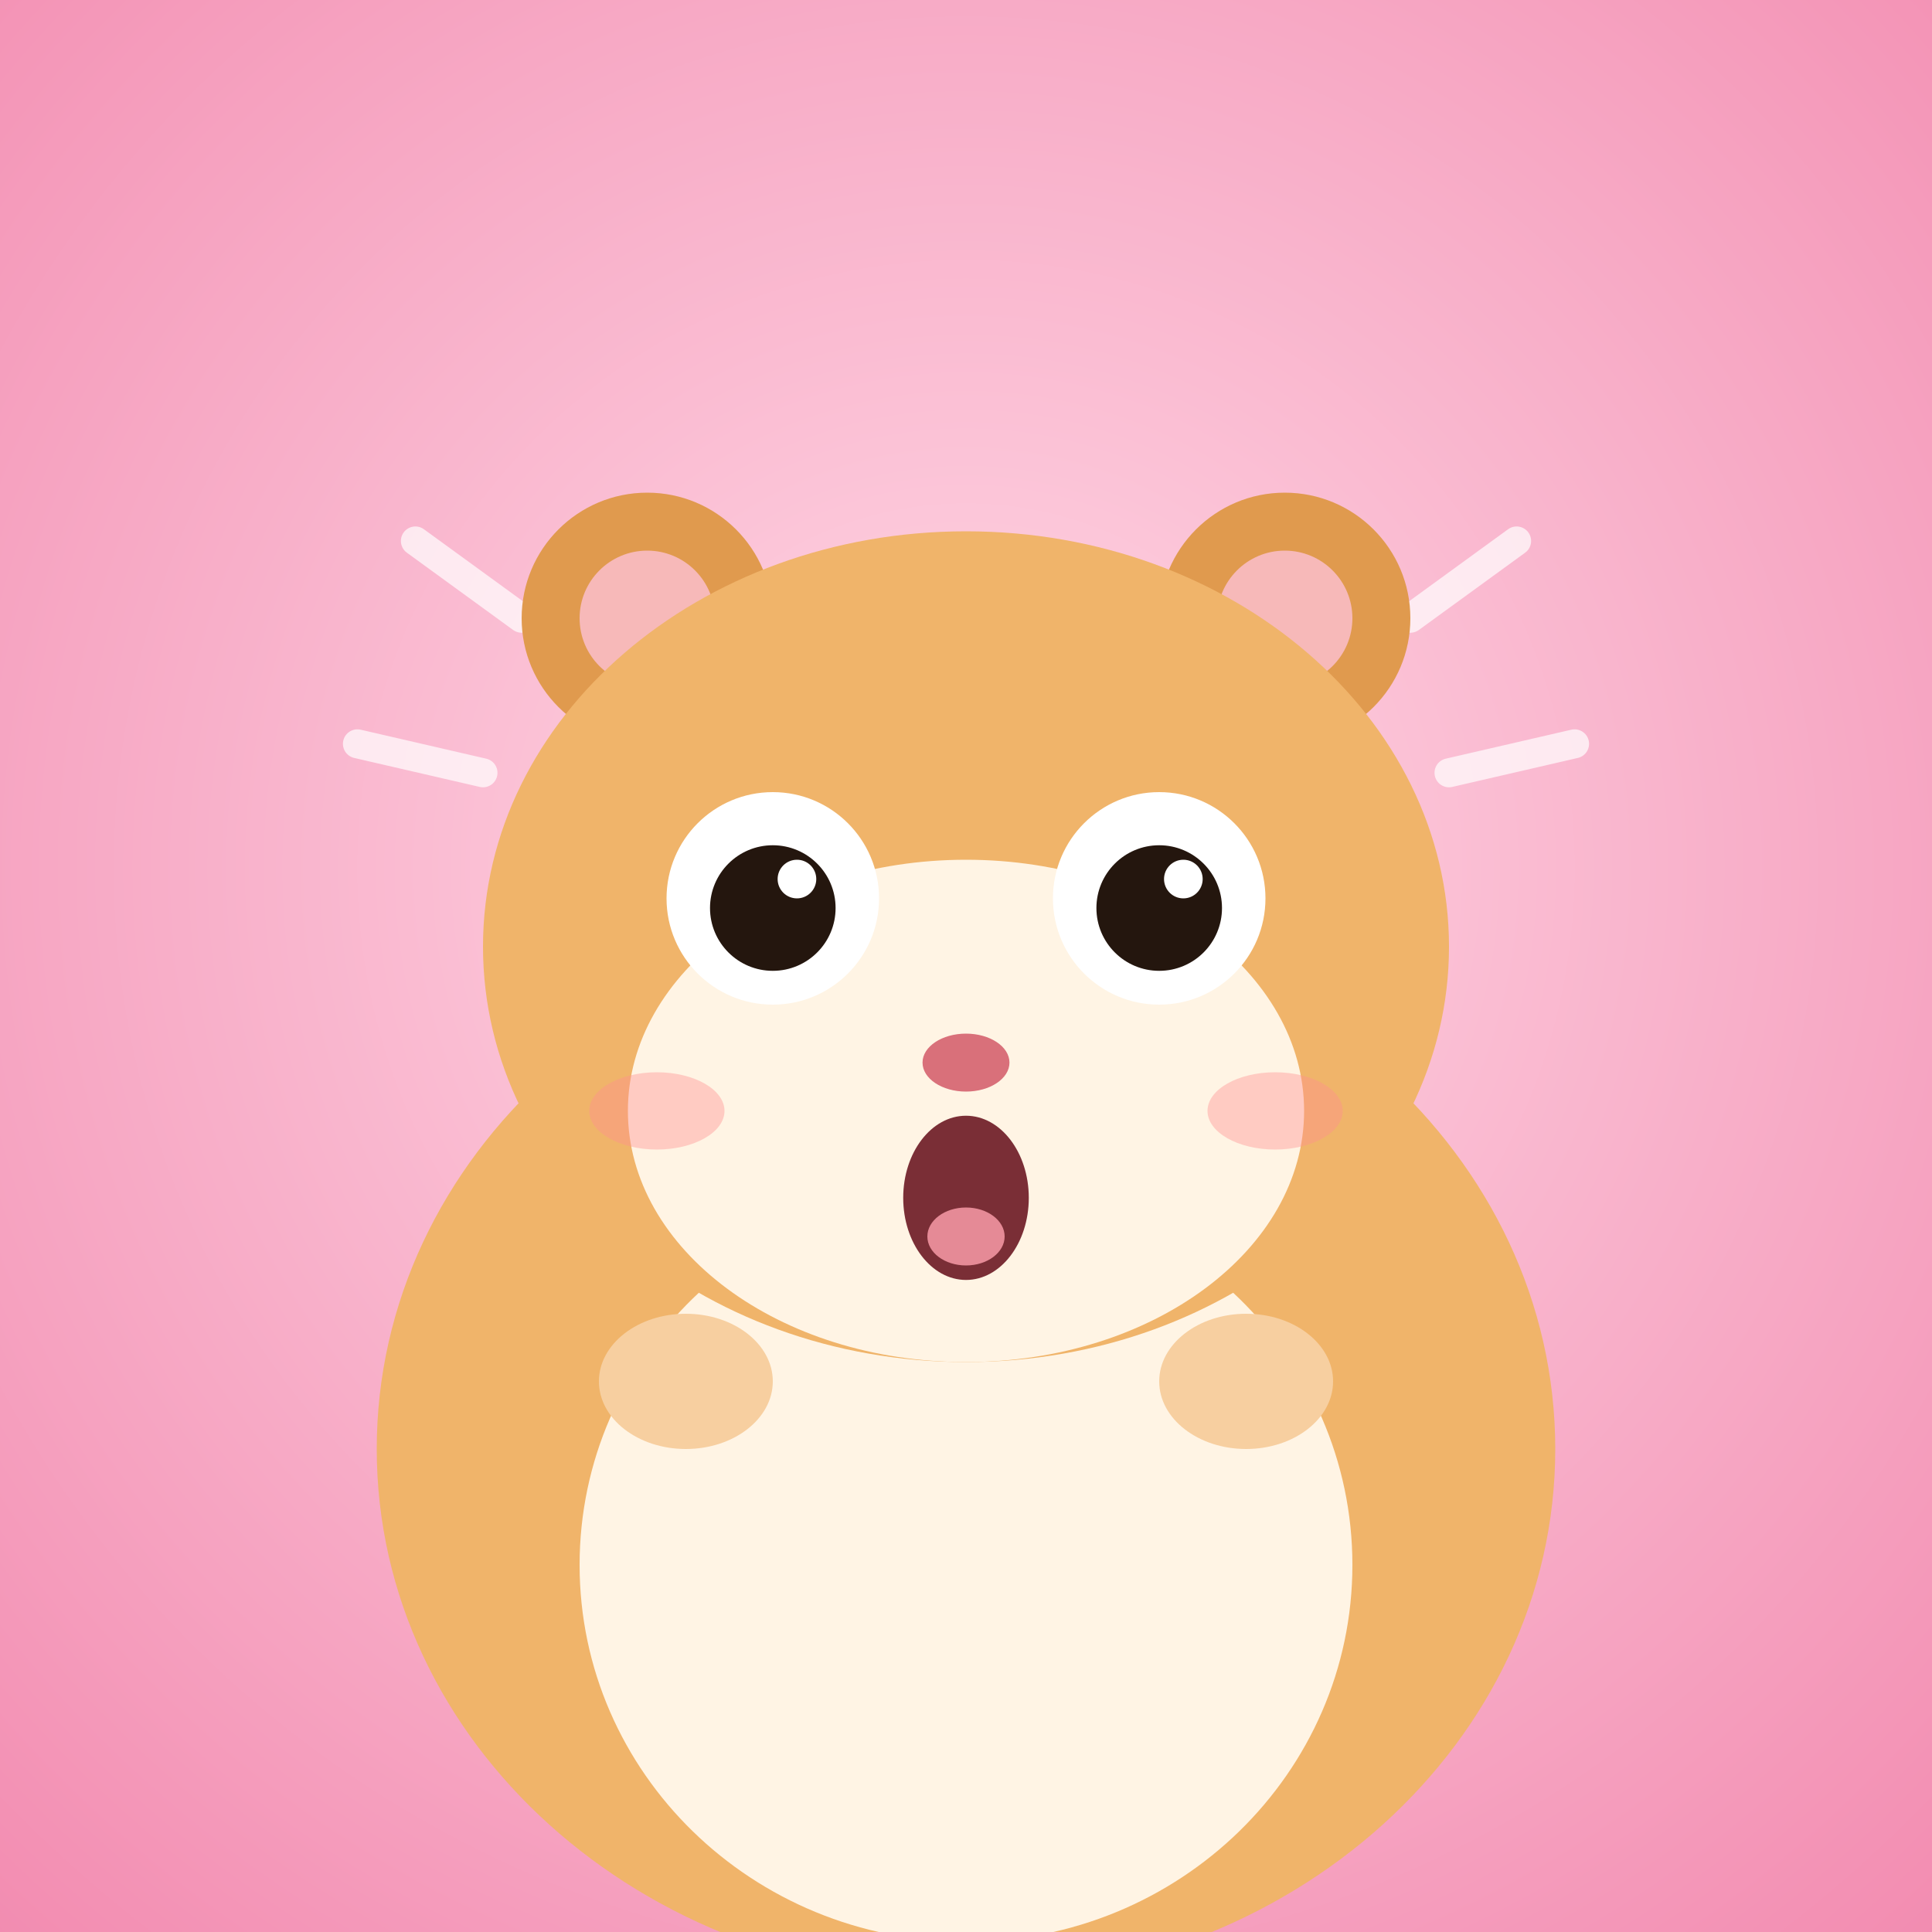
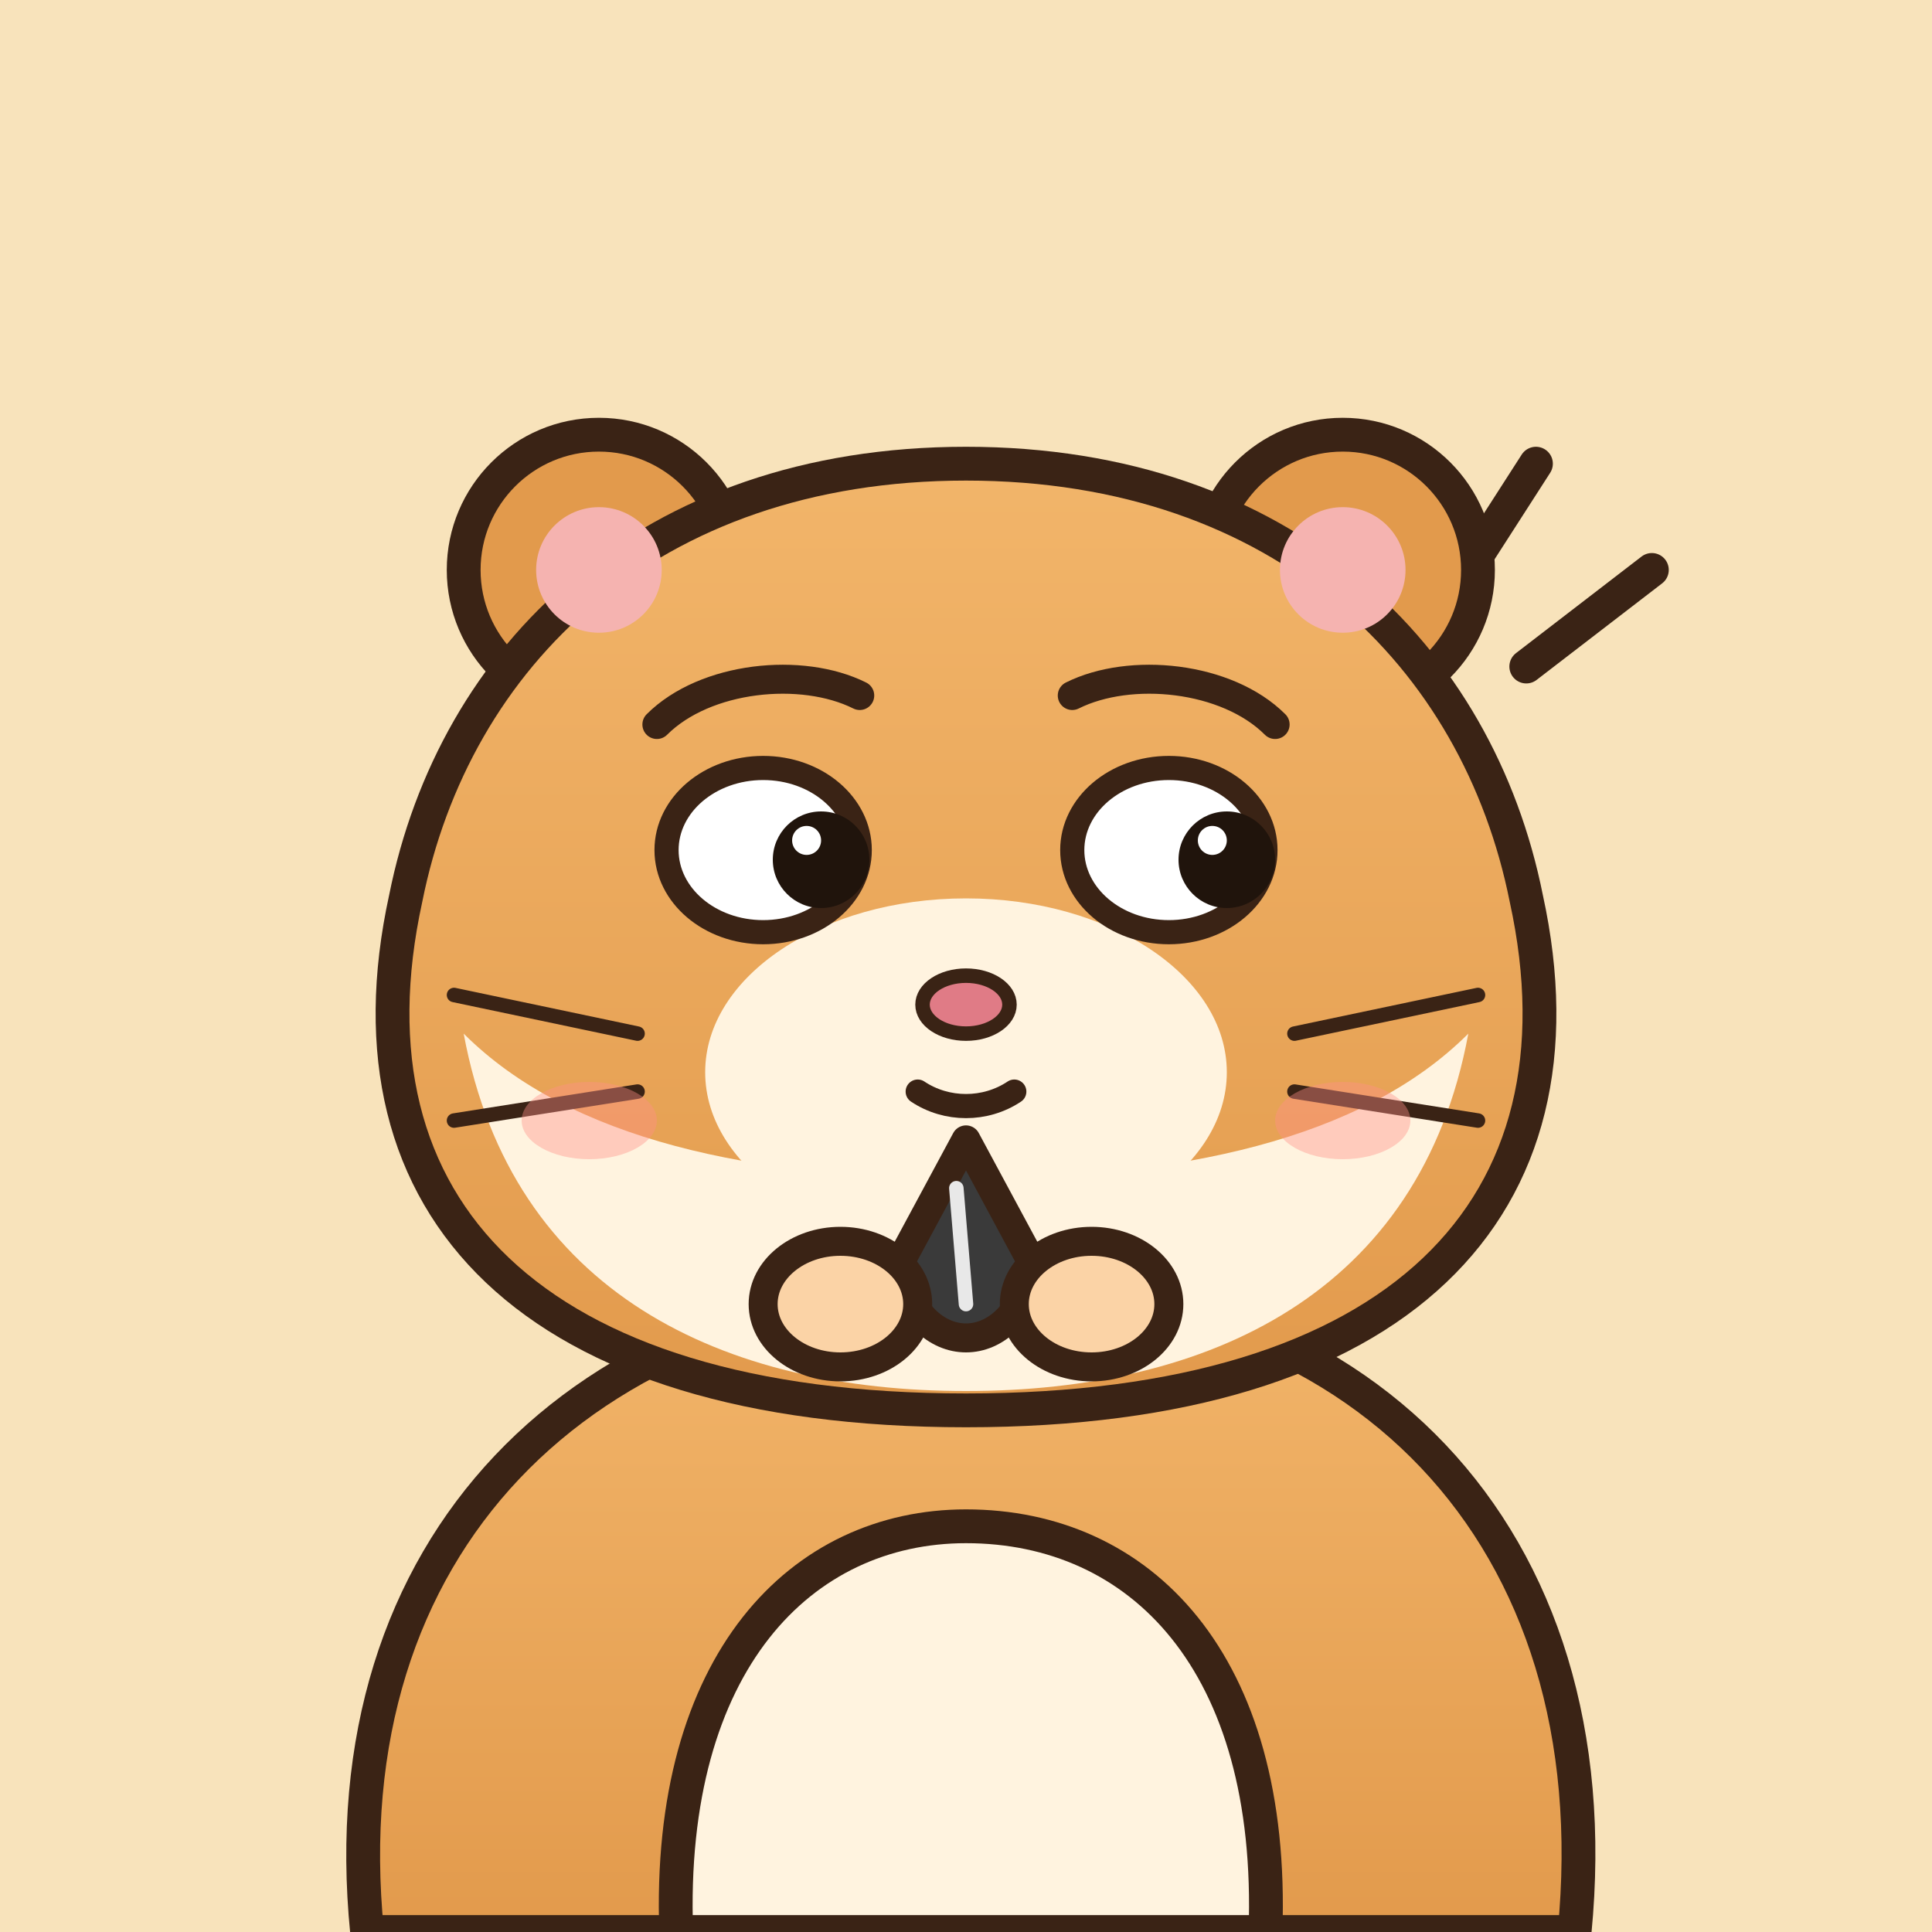
<svg xmlns="http://www.w3.org/2000/svg" viewBox="0 0 400 400" preserveAspectRatio="xMidYMid slice">
  <defs>
-     <radialGradient id="bg" cx="0.5" cy="0.45" r="0.75">
-       <stop offset="0" stop-color="#ffd9e6" />
-       <stop offset="1" stop-color="#f28bb0" />
-     </radialGradient>
+     <linearGradient id="fur" x1="0" y1="0" x2="0" y2="1">
+       <stop offset="0" stop-color="#f2b56a" />
+       <stop offset="1" stop-color="#e29a4c" />
+     </linearGradient>
  </defs>
-   <rect width="400" height="400" fill="url(#bg)" />
-   <g stroke="#ffffff" stroke-width="6" stroke-linecap="round" opacity="0.7">
-     <path d="M86 112 L108 128" />
-     <path d="M74 154 L100 160" />
-     <path d="M314 112 L292 128" />
-     <path d="M326 154 L300 160" />
+   <rect width="400" height="400" fill="#f8e3bb" />
+   <g stroke="#3a2315" stroke-width="7" stroke-linecap="round">
+     <path d="M318 96 L300 124" />
+     <path d="M342 118 L316 138" />
  </g>
-   <ellipse cx="200" cy="300" rx="122" ry="110" fill="#f0b46a" />
-   <ellipse cx="200" cy="324" rx="80" ry="78" fill="#fff4e4" />
-   <circle cx="134" cy="128" r="26" fill="#e09a4e" />
-   <circle cx="134" cy="128" r="14" fill="#f7b9b9" />
-   <circle cx="266" cy="128" r="26" fill="#e09a4e" />
-   <circle cx="266" cy="128" r="14" fill="#f7b9b9" />
-   <ellipse cx="200" cy="196" rx="100" ry="86" fill="#f0b46a" />
-   <ellipse cx="200" cy="230" rx="70" ry="52" fill="#fff4e4" />
-   <circle cx="160" cy="186" r="22" fill="#fff" />
-   <circle cx="240" cy="186" r="22" fill="#fff" />
-   <circle cx="160" cy="188" r="13" fill="#24160e" />
-   <circle cx="240" cy="188" r="13" fill="#24160e" />
-   <circle cx="165" cy="182" r="4" fill="#fff" />
-   <circle cx="245" cy="182" r="4" fill="#fff" />
-   <ellipse cx="200" cy="220" rx="9" ry="6" fill="#d9707a" />
-   <ellipse cx="200" cy="248" rx="13" ry="17" fill="#7a2e36" />
-   <ellipse cx="200" cy="256" rx="8" ry="6" fill="#e58a96" />
-   <ellipse cx="142" cy="286" rx="18" ry="14" fill="#f7cfa0" />
-   <ellipse cx="258" cy="286" rx="18" ry="14" fill="#f7cfa0" />
-   <ellipse cx="136" cy="230" rx="14" ry="8" fill="#ff8f8f" opacity="0.4" />
-   <ellipse cx="264" cy="230" rx="14" ry="8" fill="#ff8f8f" opacity="0.4" />
+   <g stroke="#3a2315" stroke-width="7" stroke-linejoin="round" stroke-linecap="round">
+     <path d="M76 400 C68 320 120 268 200 266 C282 264 334 318 326 400 Z" fill="url(#fur)" />
+     <path d="M140 400 C138 344 166 316 200 316 C236 316 264 344 262 400 Z" fill="#fff3df" />
+     <circle cx="124" cy="118" r="28" fill="#e29a4c" />
+     <circle cx="278" cy="118" r="28" fill="#e29a4c" />
+     <path d="M200 96 C266 96 306 136 316 186 C330 250 290 292 200 292 C110 292 70 250 84 186 C94 136 134 96 200 96 Z" fill="url(#fur)" />
+   </g>
+   <circle cx="124" cy="118" r="13" fill="#f5b3b0" />
+   <circle cx="278" cy="118" r="13" fill="#f5b3b0" />
+   <path d="M96 214 C106 268 150 288 200 288 C250 288 294 268 304 214 C282 236 244 244 200 244 C156 244 118 236 96 214 Z" fill="#fff3df" />
+   <ellipse cx="200" cy="222" rx="54" ry="36" fill="#fff3df" />
+   <g stroke="#3a2315" stroke-linecap="round">
+     <ellipse cx="158" cy="176" rx="20" ry="17" fill="#ffffff" stroke-width="5" />
+     <ellipse cx="242" cy="176" rx="20" ry="17" fill="#ffffff" stroke-width="5" />
+     <circle cx="170" cy="178" r="10" fill="#20140c" stroke="none" />
+     <circle cx="254" cy="178" r="10" fill="#20140c" stroke="none" />
+     <circle cx="167" cy="174" r="3" fill="#ffffff" stroke="none" />
+     <circle cx="251" cy="174" r="3" fill="#ffffff" stroke="none" />
+     <path d="M136 150 C146 140 166 138 178 144" stroke-width="6" fill="none" />
+     <path d="M222 144 C234 138 254 140 264 150" stroke-width="6" fill="none" />
+     <ellipse cx="200" cy="208" rx="9" ry="6" fill="#e07b86" stroke-width="3" />
+     <path d="M190 226 C196 230 204 230 210 226" stroke-width="5" fill="none" />
+     <path d="M132 214 L94 206 M132 226 L94 232 M268 214 L306 206 M268 226 L306 232" stroke-width="3" fill="none" />
+   </g>
+   <ellipse cx="122" cy="232" rx="14" ry="8" fill="#ff8f86" opacity="0.4" />
+   <ellipse cx="278" cy="232" rx="14" ry="8" fill="#ff8f86" opacity="0.4" />
+   <g stroke="#3a2315" stroke-width="6" stroke-linejoin="round">
+     <path d="M186 262 L200 236 L214 262 C210 282 190 282 186 262 Z" fill="#3a3a3a" />
+     <ellipse cx="174" cy="270" rx="16" ry="13" fill="#fbd3a6" />
+     <ellipse cx="226" cy="270" rx="16" ry="13" fill="#fbd3a6" />
+   </g>
+   <path d="M198 246 L200 270" stroke="#e8e8e8" stroke-width="3" stroke-linecap="round" />
</svg>
